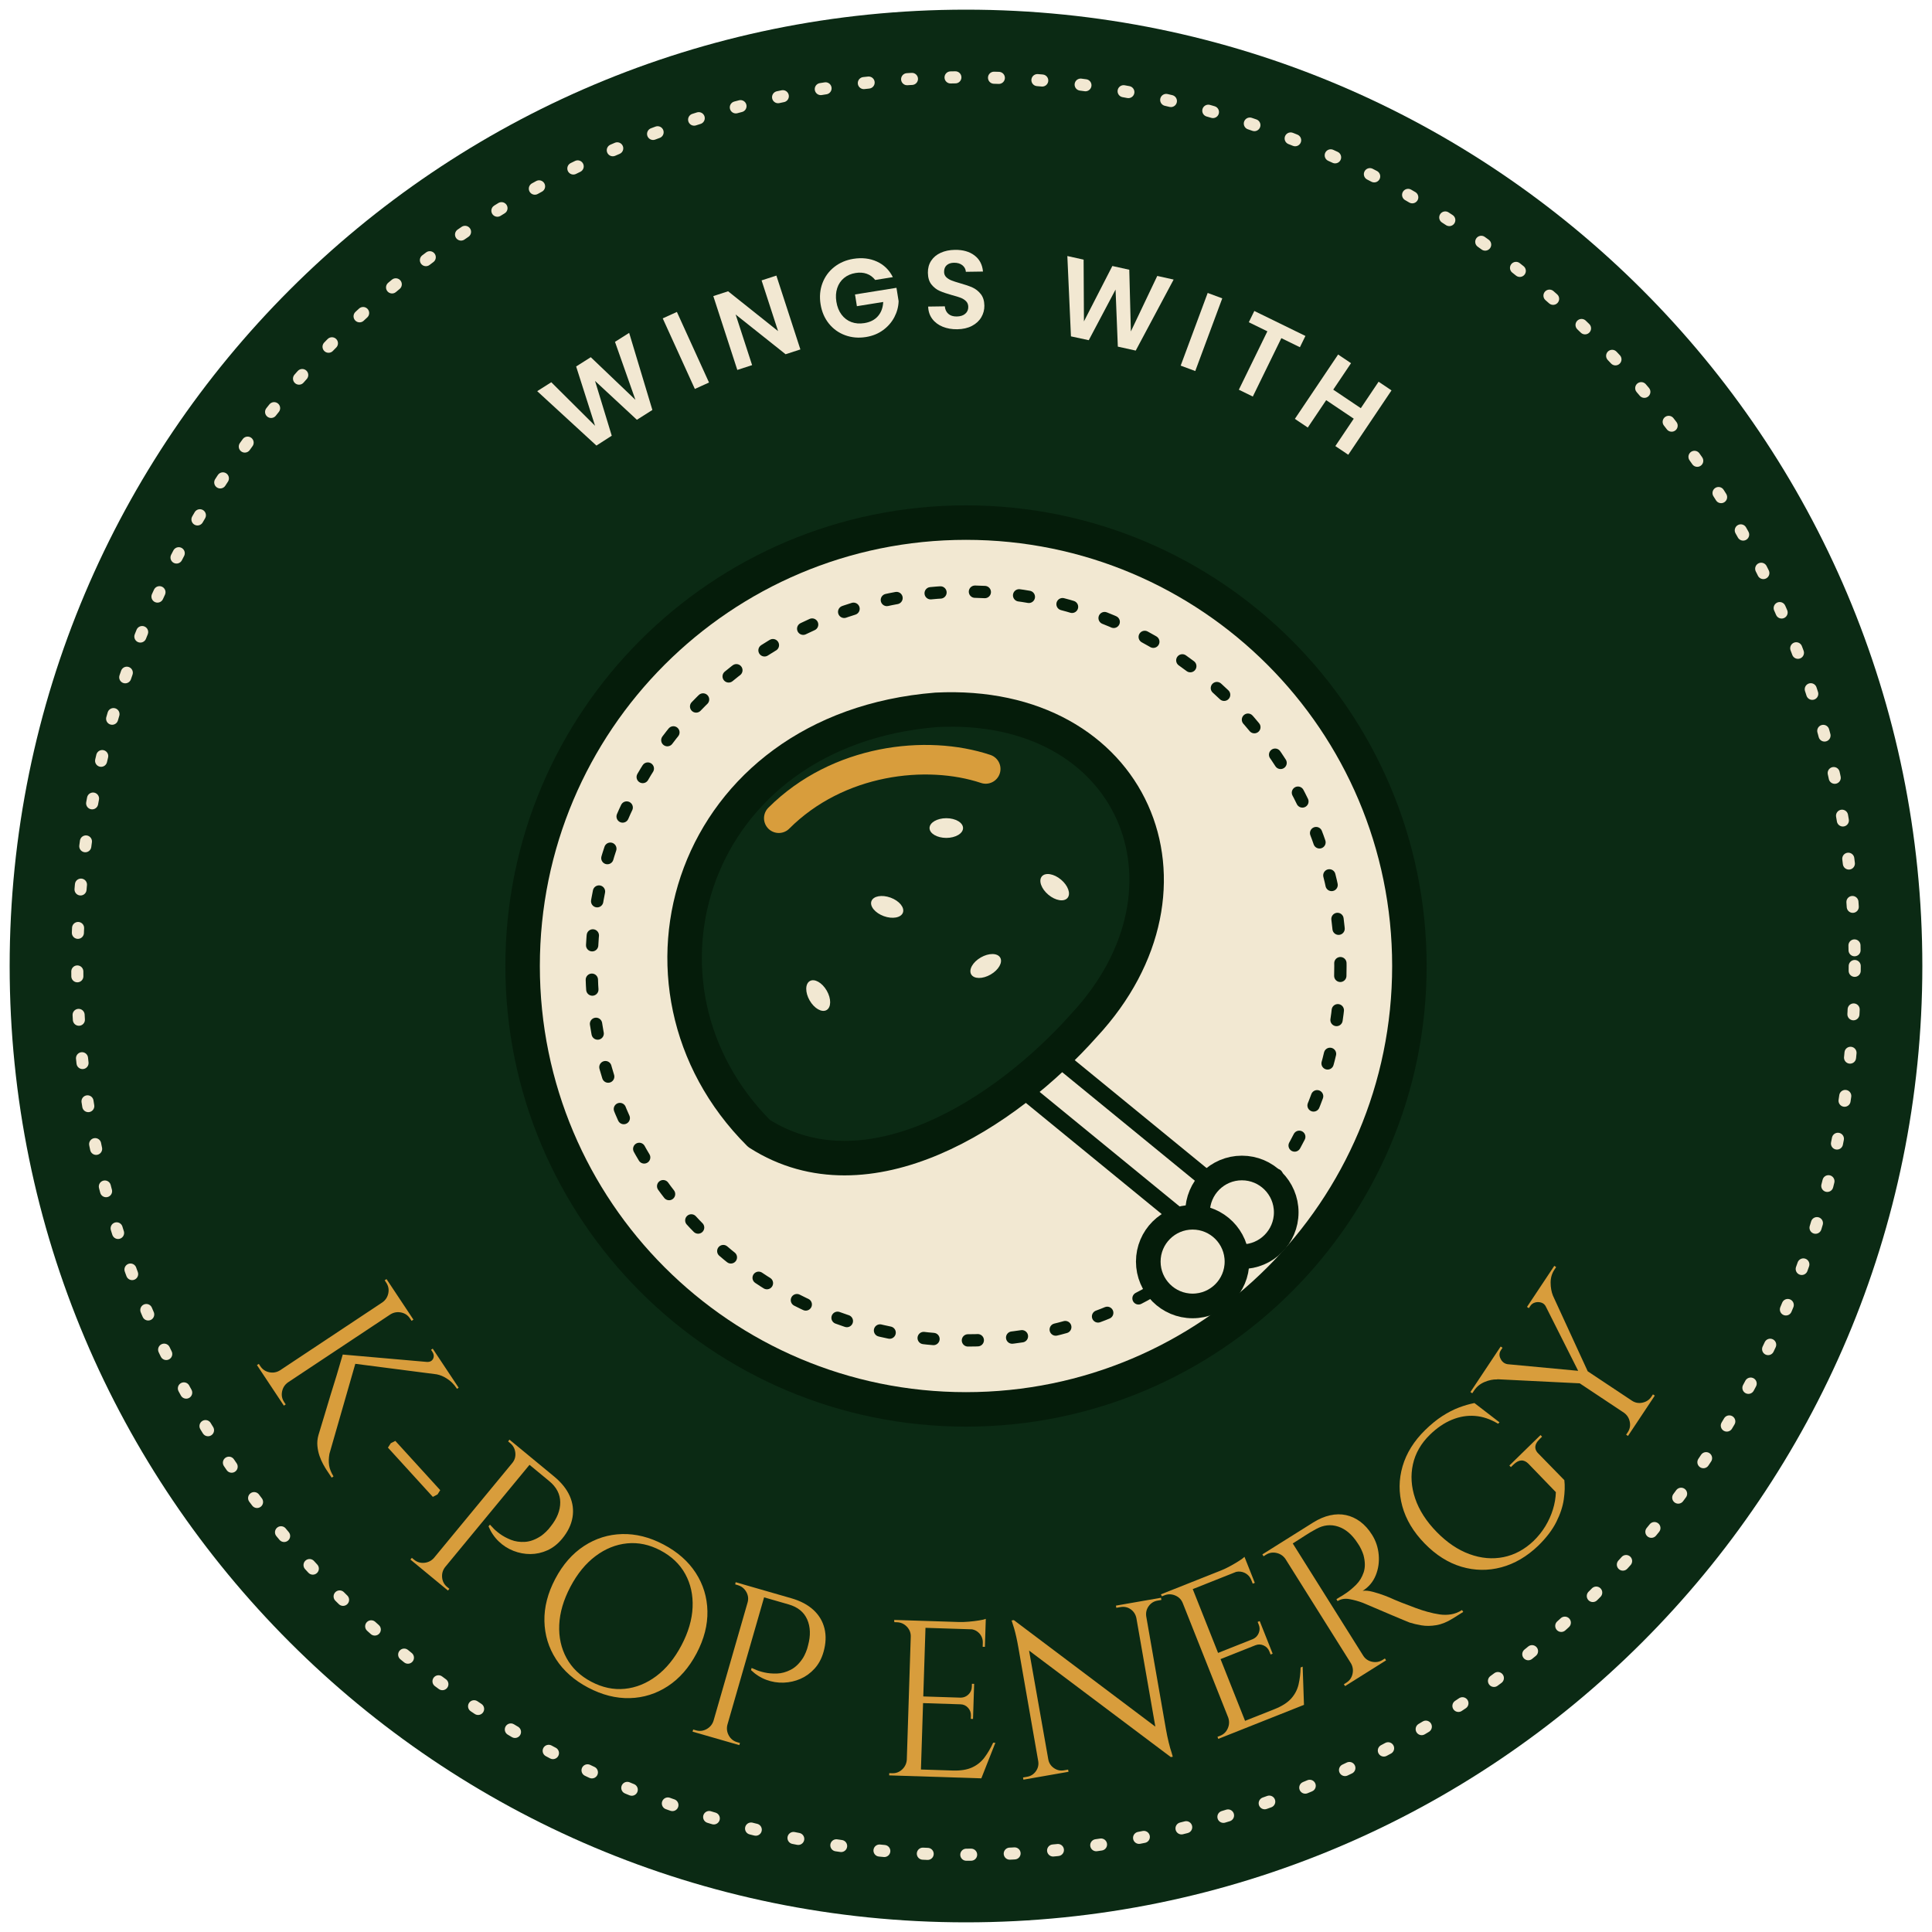
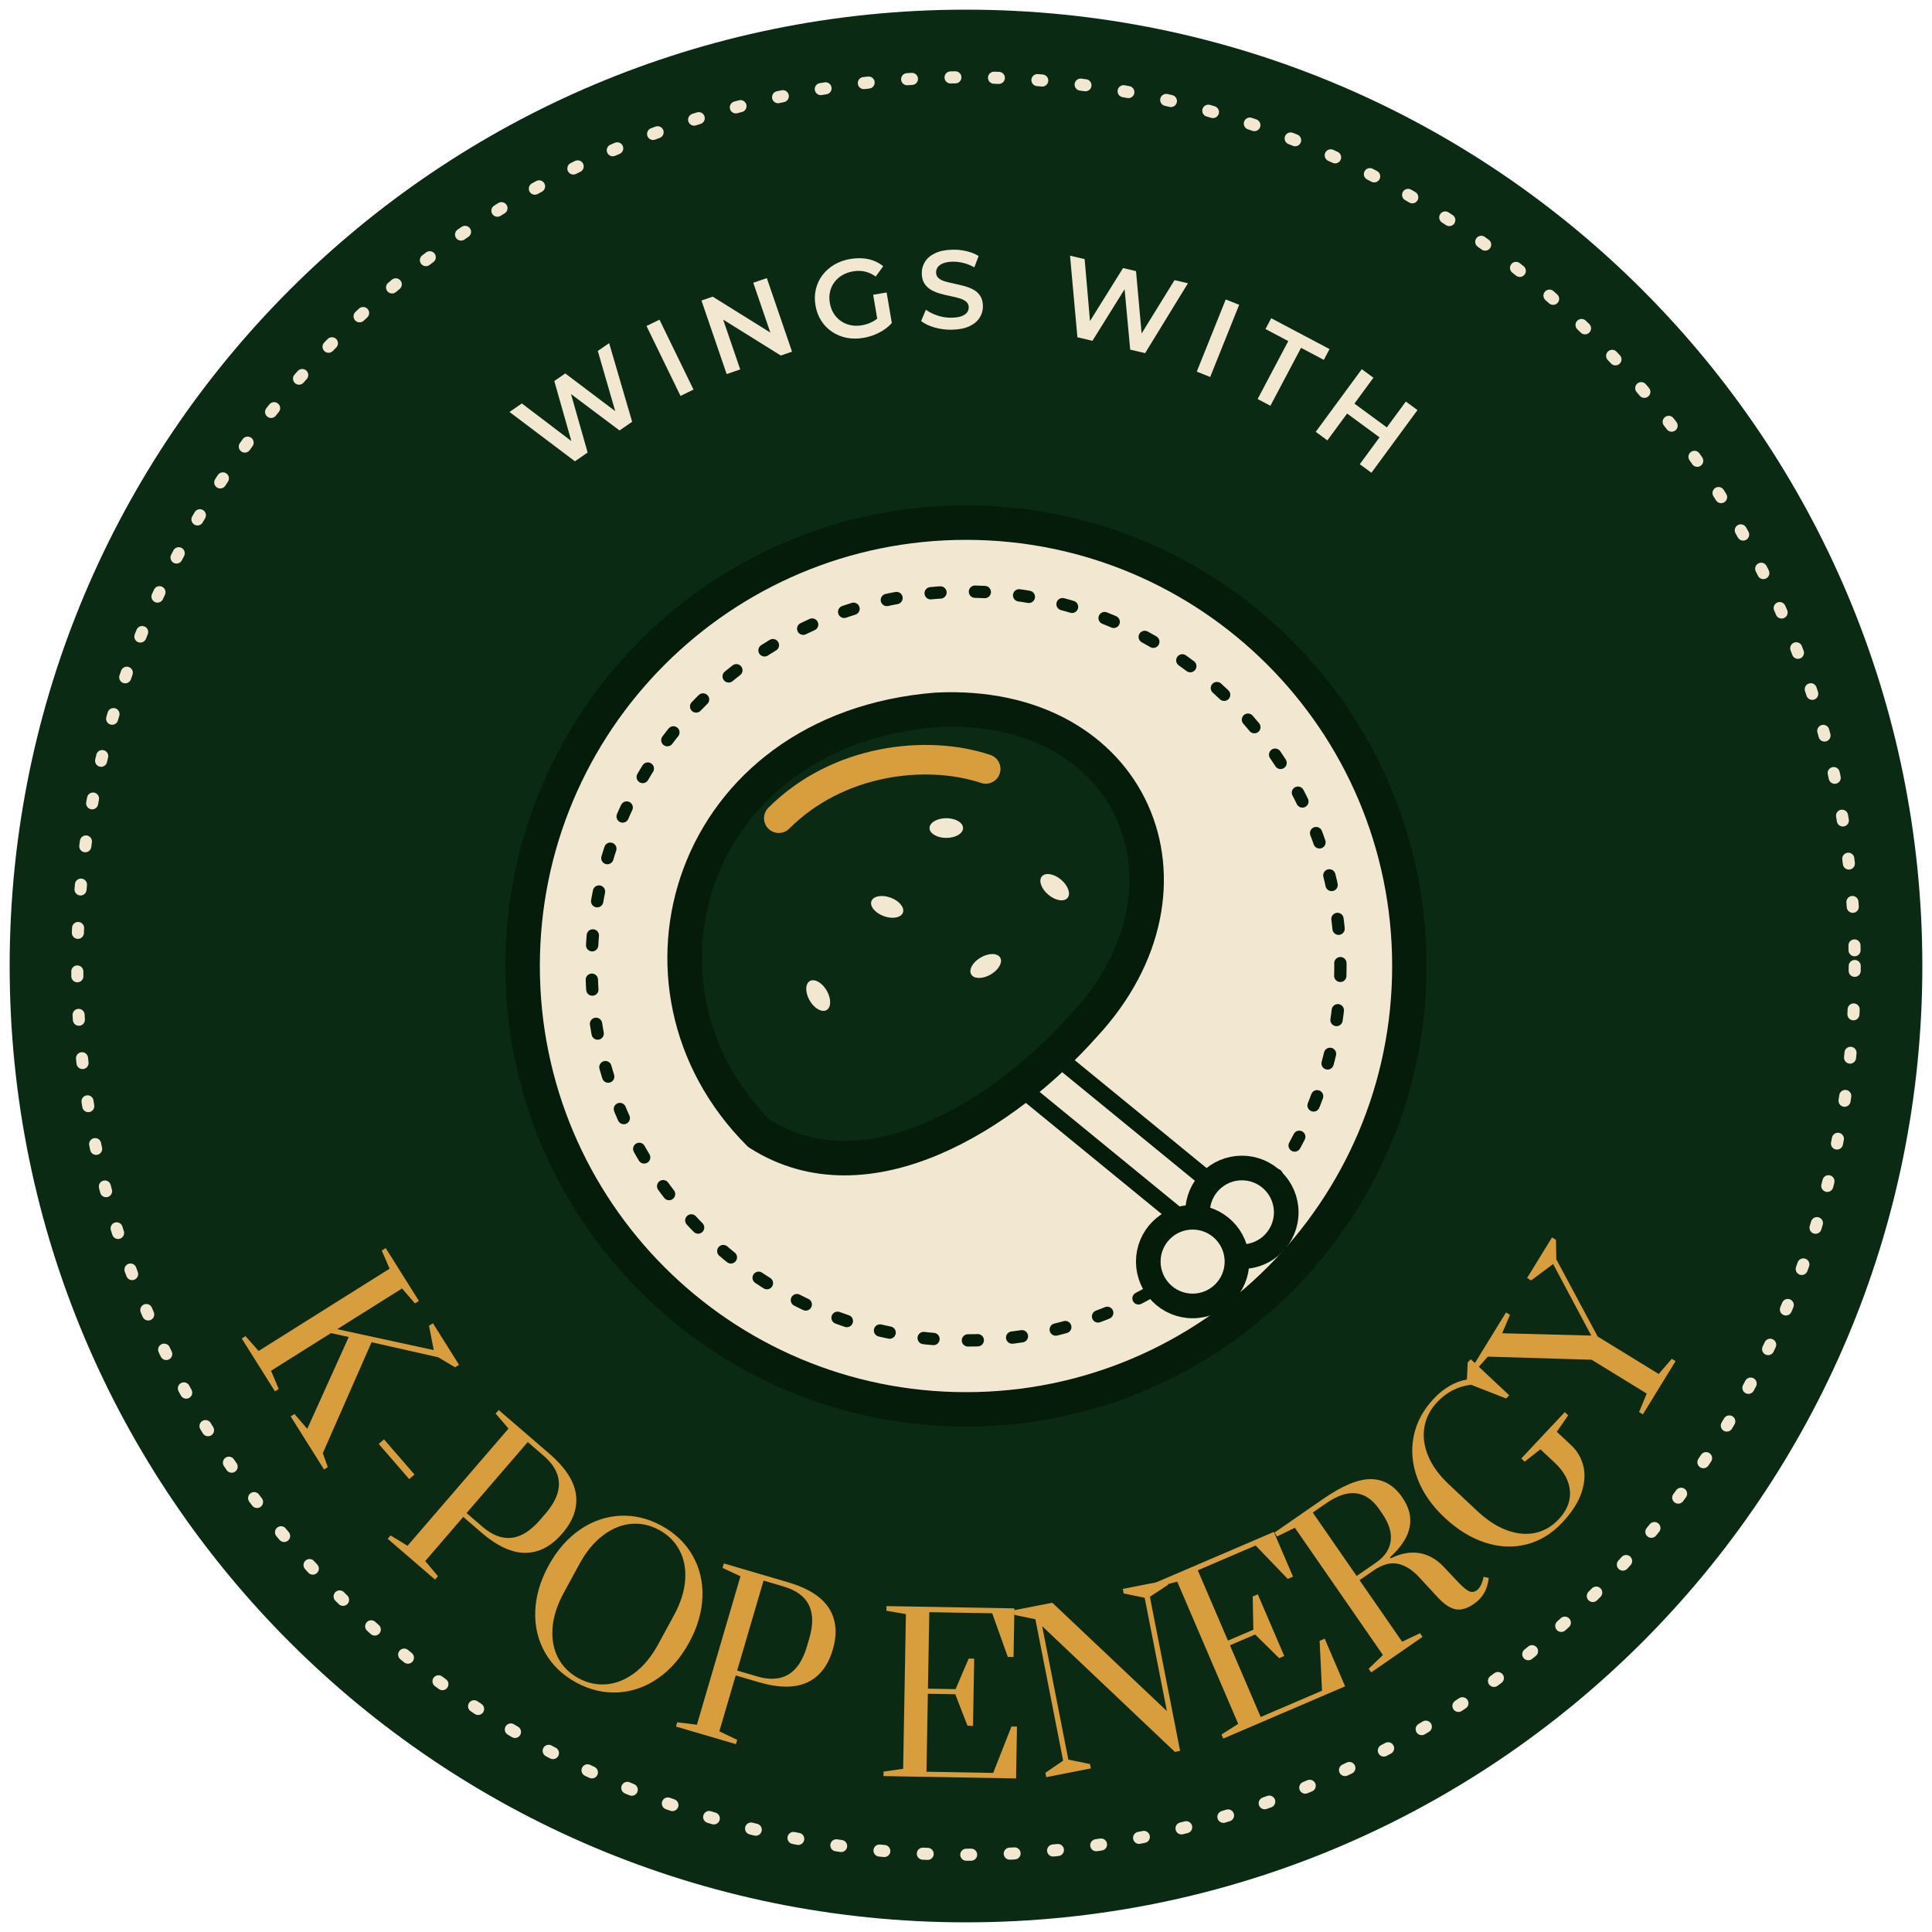
<svg xmlns="http://www.w3.org/2000/svg" viewBox="0 0 400 400">
  <circle cx="200" cy="200" r="198" fill="#0B2A14" />
  <circle cx="200" cy="200" r="184" fill="none" stroke="#F2E8D2" stroke-width="2.5" stroke-dasharray="1 8" stroke-linecap="round" />
  <g fill="#F2E8D2">
-     <g transform="translate(129.34 88.51) rotate(-32.37)">
-       <path transform="translate(-11.78 0) scale(0.023 -0.023)" d="M1002 698 807 0H642L511 497L374 0L210 -1L22 698H172L295 156L437 698H593L727 159L851 698Z" />
+     <g transform="translate(124.96 91.41) rotate(-34.65)">
+       <path transform="translate(-13.16 0) scale(0.023 -0.023)" d="M259 0 27 700H162L336 168L517 700H637L814 165L993 700H1117L885 0H747L574 518L398 0Z" />
    </g>
-     <g transform="translate(145.33 79.86) rotate(-24.47)">
-       <path transform="translate(-3.20 0) scale(0.023 -0.023)" d="M209 698V0H69V698Z" />
+     <g transform="translate(142.25 81.31) rotate(-25.95)">
+       <path transform="translate(-3.67 0) scale(0.023 -0.023)" d="M94 0V700H224V0Z" />
    </g>
-     <g transform="translate(159.18 74.47) rotate(-18.01)">
-       <path transform="translate(-8.45 0) scale(0.023 -0.023)" d="M666 0H526L209 479V0H69V699H209L526 219V699H666Z" />
+     <g transform="translate(157.21 75.13) rotate(-18.91)">
+       <path transform="translate(-9.31 0) scale(0.023 -0.023)" d="M94 0V700H201L587 226V700H716V0H609L223 474V0Z" />
    </g>
-     <g transform="translate(179.09 69.67) rotate(-9.11)">
-       <path transform="translate(-8.83 0) scale(0.023 -0.023)" d="M555 488Q531 532 489 555Q447 578 391 578Q329 578 281 550Q233 522 206 470Q179 418 179 350Q179 280 206.5 228Q234 176 283 148Q332 120 397 120Q477 120 528 162.5Q579 205 595 281H355V388H733V266Q719 193 673 131Q627 69 554.5 31.5Q482 -6 392 -6Q291 -6 209.5 39.5Q128 85 81.5 166Q35 247 35 350Q35 453 81.5 534.5Q128 616 209.5 661.5Q291 707 391 707Q509 707 596 649.5Q683 592 716 488Z" />
+     <g transform="translate(177.94 69.86) rotate(-9.62)">
+       <path transform="translate(-8.88 0) scale(0.023 -0.023)" d="M421 -10Q339 -10 270.5 16.5Q202 43 151 91.5Q100 140 72 206Q44 272 44 350Q44 428 72 494Q100 560 151.5 608.5Q203 657 272 683.5Q341 710 423 710Q512 710 583.5 681Q655 652 704 596L622 516Q581 557 533.5 576.5Q486 596 429 596Q374 596 327 578Q280 560 246 527Q212 494 193.5 449Q175 404 175 350Q175 297 193.5 252Q212 207 246 173.5Q280 140 326 122Q372 104 428 104Q480 104 529 121Q551 128 572 140V358H695V79Q640 35 567.5 12.5Q495 -10 421 -10Z" />
    </g>
-     <g transform="translate(198.06 68.01) rotate(-0.84)">
-       <path transform="translate(-7.00 0) scale(0.023 -0.023)" d="M51 201H201Q204 158 231.5 133Q259 108 307 108Q356 108 384 131.5Q412 155 412 193Q412 224 393 244Q374 264 345.5 275.5Q317 287 267 301Q199 321 156.5 340.5Q114 360 83.5 399.5Q53 439 53 505Q53 567 84 613Q115 659 171 683.5Q227 708 299 708Q407 708 474.5 655.5Q542 603 549 509H395Q393 545 364.5 568.5Q336 592 289 592Q248 592 223.5 571Q199 550 199 510Q199 482 217.5 463.5Q236 445 263.5 433.5Q291 422 341 407Q409 387 452 367Q495 347 526 307Q557 267 557 202Q557 146 528 98Q499 50 443 21.5Q387 -7 310 -7Q237 -7 178.5 18Q120 43 86 90Q52 137 51 201Z" />
+     <g transform="translate(197.17 68.03) rotate(-1.23)">
+       <path transform="translate(-7.23 0) scale(0.023 -0.023)" d="M311 -10Q229 -10 154 13.5Q79 37 35 74L80 175Q122 142 184 120Q246 98 311 98Q366 98 400 110Q434 122 450 142.5Q466 163 466 189Q466 221 443 240.5Q420 260 383.5 271.5Q347 283 302.5 293Q258 303 213.5 316.5Q169 330 132.5 351.5Q96 373 73 409Q50 445 50 501Q50 558 80.5 605.5Q111 653 173.5 681.5Q236 710 332 710Q395 710 457 694Q519 678 565 648L524 547Q477 575 427 588.5Q377 602 331 602Q277 602 243.5 589Q210 576 194.5 555Q179 534 179 507Q179 475 201.5 455.5Q224 436 260.5 425Q297 414 342 403.5Q387 393 431.5 380Q476 367 512.5 346Q549 325 571.5 289Q594 253 594 198Q594 142 563.5 94.5Q533 47 470 18.5Q407 -10 311 -10Z" />
    </g>
-     <g transform="translate(228.52 71.12) rotate(12.48)">
-       <path transform="translate(-11.78 0) scale(0.023 -0.023)" d="M1002 698 807 0H642L511 497L374 0L210 -1L22 698H172L295 156L437 698H593L727 159L851 698Z" />
+     <g transform="translate(230.08 71.47) rotate(13.17)">
+       <path transform="translate(-13.16 0) scale(0.023 -0.023)" d="M259 0 27 700H162L336 168L517 700H637L814 165L993 700H1117L885 0H747L574 518L398 0Z" />
    </g>
-     <g transform="translate(245.96 76.26) rotate(20.38)">
-       <path transform="translate(-3.20 0) scale(0.023 -0.023)" d="M209 698V0H69V698Z" />
+     <g transform="translate(249.18 77.50) rotate(21.87)">
+       <path transform="translate(-3.67 0) scale(0.023 -0.023)" d="M94 0V700H224V0Z" />
    </g>
-     <g transform="translate(257.95 81.40) rotate(26.04)">
-       <path transform="translate(-6.64 0) scale(0.023 -0.023)" d="M544 698V585H358V0H218V585H32V698Z" />
+     <g transform="translate(261.70 83.31) rotate(27.87)">
+       <path transform="translate(-6.92 0) scale(0.023 -0.023)" d="M236 0V590H4V700H598V590H366V0Z" />
    </g>
-     <g transform="translate(273.62 90.44) rotate(33.90)">
-       <path transform="translate(-8.25 0) scale(0.023 -0.023)" d="M648 698V0H508V297H209V0H69V698H209V411H508V698Z" />
+     <g transform="translate(278.17 93.64) rotate(36.31)">
+       <path transform="translate(-9.31 0) scale(0.023 -0.023)" d="M586 0V300H224V0H94V700H224V411H586V700H716V0Z" />
    </g>
  </g>
  <g fill="#D89D3C">
-     <g transform="translate(60.03 292.92) rotate(56.42)">
-       <path transform="translate(-15.11 0) scale(0.046 -0.046)" d="M647 700V691H643Q610 691 582 678Q559 668 542 651L300 372L573 51Q594 31 615.5 21Q637 11 668 10V0H625Q615 0 596.5 1.5Q578 3 556.5 8.5Q535 14 513.5 25.5Q492 37 475 57L413 132Q385 165 354.5 202.5Q324 240 297 273L234 348L471 645Q483 661 475 676Q466 691 446 691H436V700ZM137 73V627Q136 653 117.5 671.5Q99 690 73 690H60V700H279V690H266Q240 690 221.5 671.5Q203 653 202 627V73Q203 47 221.5 28.5Q240 10 266 10H279V0H60V10H73Q99 10 117.5 28.5Q136 47 137 73Z" />
+     <g transform="translate(57.75 289.38) rotate(57.86)">
+       <path transform="translate(-16.24 0) scale(0.044 -0.044)" d="M40 0V21L132 36V764L40 778V800H334V778L242 764V404L567 736L458 778V800H689V778L607 736L380 508L700 36L768 21V0H473V21L564 35L302 430L242 369V36L334 21V0Z" />
    </g>
-     <g transform="translate(75.82 313.15) rotate(47.66)">
-       <path transform="translate(-8.74 0) scale(0.046 -0.046)" d="M40 314H340L346 292L340 269H40L34 292Z" />
+     <g transform="translate(73.02 310.00) rotate(49.10)">
+       <path transform="translate(-7.68 0) scale(0.044 -0.044)" d="M65 257V290H284V257Z" />
    </g>
-     <g transform="translate(93.08 329.58) rotate(39.53)">
-       <path transform="translate(-13.27 0) scale(0.046 -0.046)" d="M137 73V627Q137 653 118 671.5Q99 690 73 690H61L60 700H321Q385 700 431 677Q477 654 502 610.5Q527 567 527 507Q527 461 509 424.5Q491 388 461 363Q431 338 393 325.5Q355 313 314.5 316Q274 319 236 339V349L253 347Q270 344 296.5 345.5Q323 347 352.5 356.5Q382 366 407.5 390Q433 414 446 457Q449 468 451 484.5Q453 501 452 517Q451 586 416 628Q381 670 317 670H202V73Q203 47 221.5 28.5Q240 10 266 10H279V0H60V10H73Q99 10 117.5 28.5Q136 47 137 73Z" />
+     <g transform="translate(90.34 327.27) rotate(40.75)">
+       <path transform="translate(-15.05 0) scale(0.044 -0.044)" d="M40 21 132 36V764L40 778V800H354Q502 800 574 737Q646 674 646 555Q646 436 574 373Q502 310 354 310H242V36L334 21V0H40ZM340 334Q525 334 525 535V575Q525 775 340 775H242V334Z" />
    </g>
-     <g transform="translate(121.65 348.61) rotate(27.80)">
-       <path transform="translate(-19.27 0) scale(0.046 -0.046)" d="M429 714Q536 714 617 668.5Q698 623 743.5 541Q789 459 789 350Q789 241 743.5 159Q698 77 617 31.5Q536 -14 429 -14Q323 -14 242 31.5Q161 77 115.5 159Q70 241 70 350Q70 459 115.5 541Q161 623 242 668.5Q323 714 429 714ZM429 16Q514 16 577.5 58Q641 100 676.5 175Q712 250 712 350Q712 450 676.5 525Q641 600 577.5 642Q514 684 429 684Q345 684 281.5 642Q218 600 182.5 525Q147 450 147 350Q147 250 182.5 175Q218 100 281.5 58Q345 16 429 16Z" />
+     <g transform="translate(119.71 347.57) rotate(28.55)">
+       <path transform="translate(-18.96 0) scale(0.044 -0.044)" d="M54 400Q54 523 102 618.5Q150 714 236 767Q322 820 431 820Q540 820 626 767Q712 714 760 618.5Q808 523 808 400Q808 277 760 181.5Q712 86 626 33Q540 -20 431 -20Q322 -20 236 33Q150 86 102 181.5Q54 277 54 400ZM684 323V477Q684 576 651 648.5Q618 721 560.5 759Q503 797 431 797Q358 797 301 759Q244 721 211 648.5Q178 576 178 477V323Q178 224 211 151.5Q244 79 301 41Q358 3 431 3Q503 3 560.5 41Q618 79 651 151.5Q684 224 684 323Z" />
    </g>
-     <g transform="translate(153.49 361.43) rotate(16.07)">
-       <path transform="translate(-13.27 0) scale(0.046 -0.046)" d="M137 73V627Q137 653 118 671.5Q99 690 73 690H61L60 700H321Q385 700 431 677Q477 654 502 610.5Q527 567 527 507Q527 461 509 424.5Q491 388 461 363Q431 338 393 325.5Q355 313 314.5 316Q274 319 236 339V349L253 347Q270 344 296.5 345.5Q323 347 352.5 356.5Q382 366 407.5 390Q433 414 446 457Q449 468 451 484.5Q453 501 452 517Q451 586 416 628Q381 670 317 670H202V73Q203 47 221.5 28.5Q240 10 266 10H279V0H60V10H73Q99 10 117.5 28.5Q136 47 137 73Z" />
+     <g transform="translate(152.71 361.21) rotate(16.35)">
+       <path transform="translate(-15.05 0) scale(0.044 -0.044)" d="M40 21 132 36V764L40 778V800H354Q502 800 574 737Q646 674 646 555Q646 436 574 373Q502 310 354 310H242V36L334 21V0H40ZM340 334Q525 334 525 535V575Q525 775 340 775H242V334Z" />
    </g>
-     <g transform="translate(194.60 367.91) rotate(1.84)">
-       <path transform="translate(-13.27 0) scale(0.046 -0.046)" d="M533 162 475 0H60V10H73Q99 10 117.5 28.5Q136 47 137 73V627Q137 653 118 671.5Q99 690 73 690H61L60 700H350Q372 700 396.5 703Q421 706 442 710Q463 714 472 718V592H462V610Q462 634 445 652Q431 666 412 669H202V360H371Q391 361 405 375.5Q419 390 419 410V424H429V266H419V281Q419 301 405 315.5Q391 330 371 330H202V31H345Q398 31 431.5 47.5Q465 64 486 94Q507 124 523 162Z" />
+     <g transform="translate(197.01 367.97) rotate(1.02)">
+       <path transform="translate(-15.86 0) scale(0.044 -0.044)" d="M40 0V21L132 36V764L40 778V800H642V571H615L538 775H242V415H372L431 560H457V244H431L371 391H242V24H556L638 244H664V0Z" />
    </g>
-     <g transform="translate(228.90 365.49) rotate(-9.91)">
-       <path transform="translate(-19.34 0) scale(0.046 -0.046)" d="M126 715 671 133V629Q670 655 652.5 672.5Q635 690 609 690H590V700H796V690H778Q753 690 735 672.5Q717 655 716 629V114Q716 82 718 52.5Q720 23 723 5L725 -14H716L170 568L171 71Q171 46 189 28Q207 10 232 10H251V0H45V10H64Q89 10 107 28Q125 46 125 71V590Q125 641 121 678L116 715Z" />
+     <g transform="translate(232.33 364.86) rotate(-11.10)">
+       <path transform="translate(-17.91 0) scale(0.044 -0.044)" d="M43 0V21L136 61V739L43 778V800H229L660 196V739L567 778V800H780V778L685 739V0H660L161 701V61L257 21V0Z" />
    </g>
-     <g transform="translate(262.00 356.14) rotate(-21.66)">
-       <path transform="translate(-13.27 0) scale(0.046 -0.046)" d="M533 162 475 0H60V10H73Q99 10 117.5 28.5Q136 47 137 73V627Q137 653 118 671.5Q99 690 73 690H61L60 700H350Q372 700 396.5 703Q421 706 442 710Q463 714 472 718V592H462V610Q462 634 445 652Q431 666 412 669H202V360H371Q391 361 405 375.5Q419 390 419 410V424H429V266H419V281Q419 301 405 315.5Q391 330 371 330H202V31H345Q398 31 431.5 47.5Q465 64 486 94Q507 124 523 162Z" />
+     <g transform="translate(266.22 354.40) rotate(-23.21)">
+       <path transform="translate(-15.86 0) scale(0.044 -0.044)" d="M40 0V21L132 36V764L40 778V800H642V571H615L538 775H242V415H372L431 560H457V244H431L371 391H242V24H556L638 244H664V0Z" />
    </g>
-     <g transform="translate(289.33 342.28) rotate(-32.12)">
-       <path transform="translate(-15.57 0) scale(0.046 -0.046)" d="M137 73V627Q136 653 117.5 671.5Q99 690 73 690H60V700H330Q375 700 411.5 687Q448 674 473 649.5Q498 625 511.5 590.5Q525 556 525 512Q525 464 502.5 420Q480 376 441.5 348.5Q403 321 355 321Q372 314 392 292.5Q412 271 427 251L441 232Q454 212 474.5 184Q495 156 516 129Q537 102 552 86Q572 64 592 47Q612 30 635.5 20Q659 10 688 10V0H633Q587 0 553.5 14Q520 28 497 48.5Q474 69 458 88Q455 92 441.5 111Q428 130 409.5 156.5Q391 183 373 209Q355 235 342 253.5Q329 272 327 275Q308 300 285 321Q262 342 235 342V352H251Q266 351 288 352Q314 353 345 360Q376 367 403 389Q430 411 444 456Q447 467 449 483.5Q451 500 450 516Q449 584 415.5 624.5Q382 665 326 668Q298 670 268.5 669.5Q239 669 219 669H202V73Q202 47 221 28.5Q240 10 266 10H278V0H60V10H73Q99 10 117.5 28.5Q136 47 137 73Z" />
+     <g transform="translate(295.59 338.16) rotate(-34.68)">
+       <path transform="translate(-15.99 0) scale(0.044 -0.044)" d="M499 109 480 243Q470 311 433.5 349.5Q397 388 320 388H242V36L334 21V0H40V21L132 36V764L40 778V800H320Q483 800 556 749Q629 698 629 594Q629 422 421 395V389Q498 378 544.5 334Q591 290 603 217L616 131Q624 75 634.5 55Q645 35 667 35Q682 35 699 44.5Q716 54 731 69L748 51Q719 18 688 4Q657 -10 621 -10Q565 -10 537 17Q509 44 499 109ZM354 412Q427 412 467.5 456.5Q508 501 508 588V609Q508 775 320 775H242V412Z" />
    </g>
-     <g transform="translate(317.37 320.20) rotate(-44.32)">
-       <path transform="translate(-18.35 0) scale(0.046 -0.046)" d="M709 280V115Q686 85 647 55Q608 25 551.5 5.5Q495 -14 419 -14Q313 -13 232 32.5Q151 78 105.5 159.5Q60 241 60 350Q60 459 105.5 541Q151 623 232 668.5Q313 714 419 714Q474 714 518 705Q562 696 597.5 680.5Q633 665 662 646L682 505H673Q658 563 623.5 602.5Q589 642 537 663Q485 684 419 684Q335 684 271 642Q207 600 171 525Q135 450 135 350Q135 250 171 175Q207 100 271 58.5Q335 17 419 16Q463 16 503.5 26.5Q544 37 580 56.5Q616 76 644 103L645 280Q645 325 594 325H578V335H774V325H759Q729 325 717 310Q708 299 709 280Z" />
+     <g transform="translate(322.53 314.93) rotate(-46.83)">
+       <path transform="translate(-17.89 0) scale(0.044 -0.044)" d="M54 400Q54 524 101 619Q148 714 232.5 767Q317 820 426 820Q529 820 600 768L661 820H682V572H661L595 737Q523 797 426 797Q356 797 300.5 761Q245 725 213.5 656Q182 587 182 492V309Q182 214 211.5 145Q241 76 293.5 39.5Q346 3 416 3Q502 3 549.5 56Q597 109 597 198V291L504 305V327H803V305L710 291V198Q710 141 679 91.5Q648 42 582 11Q516 -20 416 -20Q307 -20 225 33Q143 86 98.5 181Q54 276 54 400Z" />
    </g>
-     <g transform="translate(339.92 292.99) rotate(-56.39)">
-       <path transform="translate(-15.20 0) scale(0.046 -0.046)" d="M497 628Q506 642 502 656.5Q498 671 487 680.5Q476 690 462 690H450V700H672V690H658Q627 690 600 672Q573 654 557 631L360 312V73Q360 47 379 28.5Q398 10 424 10H436V0H218V10H231Q257 10 275.5 28.5Q294 47 295 73V312L105 631H104Q90 654 63 672Q36 690 4 690H-10V700H236V690H223Q201 690 190 670Q178 650 187 630L338 349L497 628Z" />
+     <g transform="translate(343.19 287.87) rotate(-58.46)">
+       <path transform="translate(-14.45 0) scale(0.044 -0.044)" d="M196 0V21L289 36V340L46 764L-33 778V800H268V778L175 764L385 401L578 730L458 778V800H682V778L605 729L397 373V36L490 21V0Z" />
    </g>
  </g>
  <g transform="translate(98.00 98.00) scale(1.02)">
    <circle cx="100" cy="100" r="90" fill="#F2E8D2" stroke="#051C0A" stroke-width="7" stroke-linejoin="round" stroke-linecap="round" />
    <circle cx="100" cy="100" r="76" fill="none" stroke="#051C0A" stroke-width="2.5" stroke-dasharray="2 7" stroke-linecap="round" />
    <path d="M108,116 L152,152" stroke="#051C0A" stroke-width="13" stroke-linejoin="round" stroke-linecap="round" />
    <path d="M108,116 L152,152" stroke="#F2E8D2" stroke-width="6" stroke-linecap="round" />
    <circle cx="156" cy="150" r="9" fill="#F2E8D2" stroke="#051C0A" stroke-width="5" stroke-linejoin="round" stroke-linecap="round" />
    <circle cx="146" cy="160" r="9" fill="#F2E8D2" stroke="#051C0A" stroke-width="5" stroke-linejoin="round" stroke-linecap="round" />
    <path d="M58,134 C28,104 44,52 94,48 C134,46 150,84 124,112 C108,130 80,148 58,134 Z" fill="#0B2A14" stroke="#051C0A" stroke-width="7" stroke-linejoin="round" stroke-linecap="round" />
    <path d="M62,70 C74,58 92,56 104,60" fill="none" stroke="#D89D3C" stroke-width="6" stroke-linecap="round" />
    <ellipse cx="84" cy="88" rx="3.4" ry="2" fill="#F2E8D2" transform="rotate(20 84 88)" />
    <ellipse cx="104" cy="100" rx="3.4" ry="2" fill="#F2E8D2" transform="rotate(-30 104 100)" />
    <ellipse cx="70" cy="106" rx="3.4" ry="2" fill="#F2E8D2" transform="rotate(60 70 106)" />
    <ellipse cx="96" cy="72" rx="3.4" ry="2" fill="#F2E8D2" transform="rotate(0 96 72)" />
    <ellipse cx="118" cy="84" rx="3.4" ry="2" fill="#F2E8D2" transform="rotate(40 118 84)" />
  </g>
</svg>
